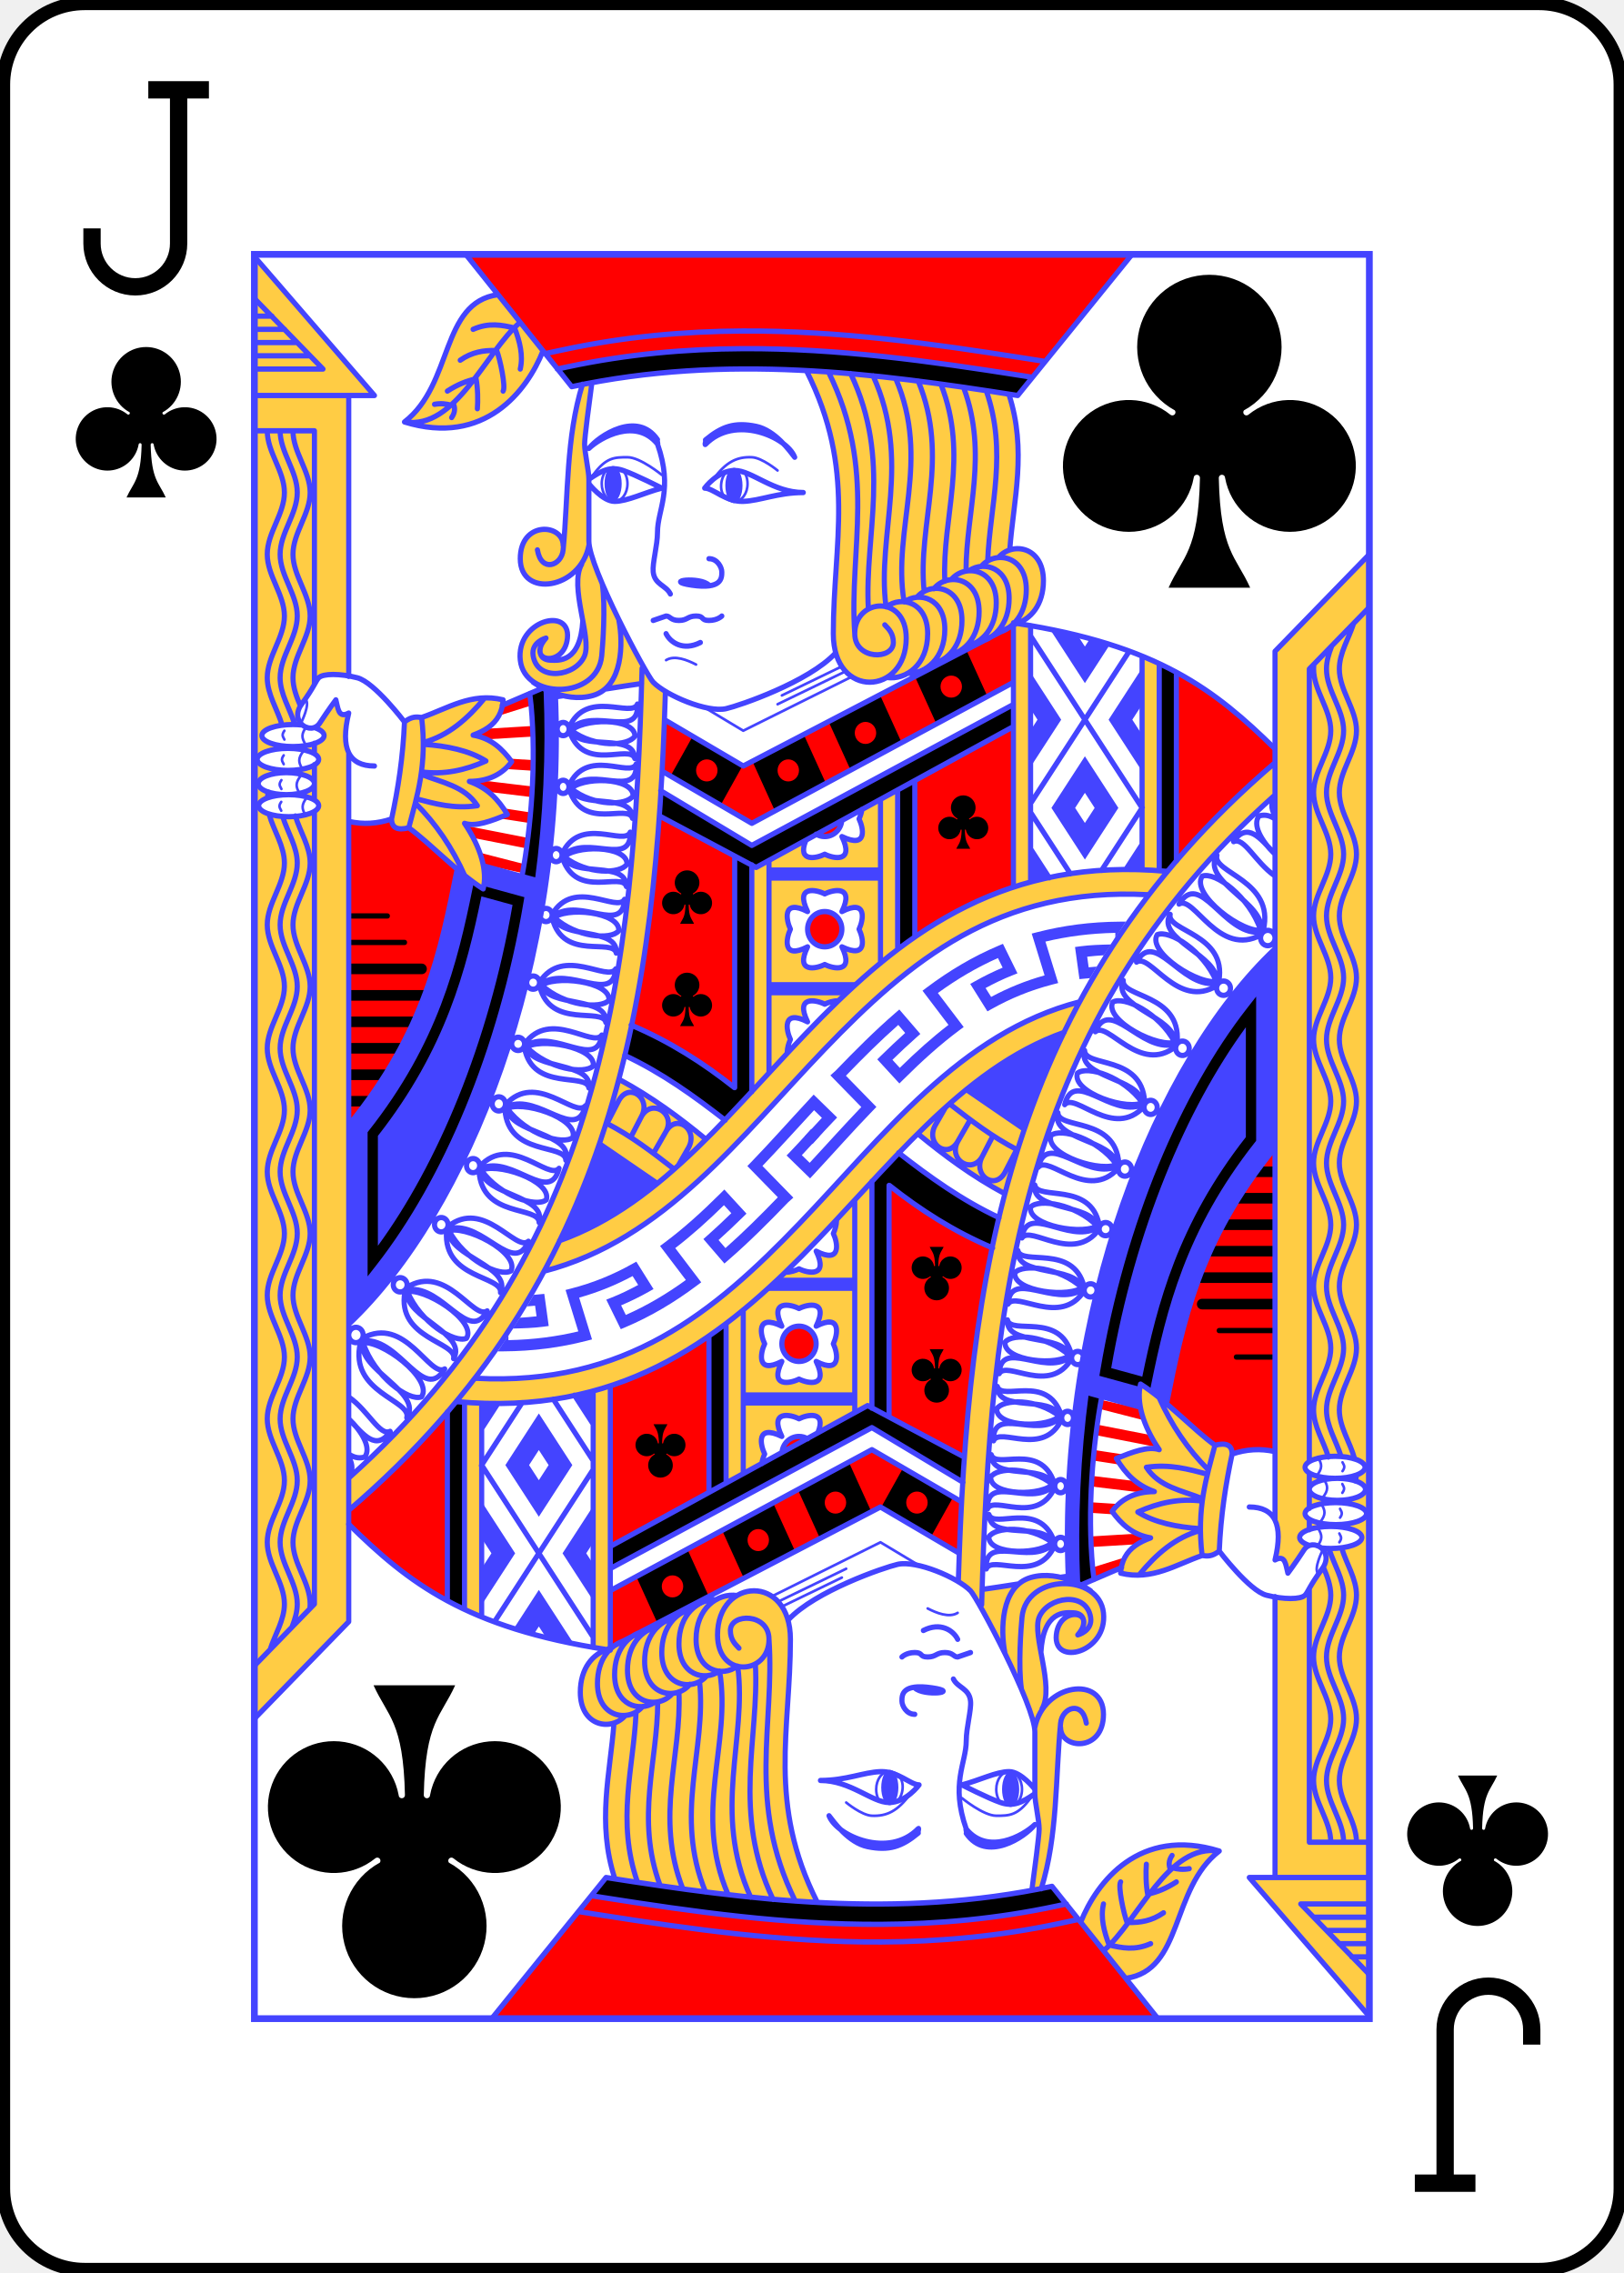
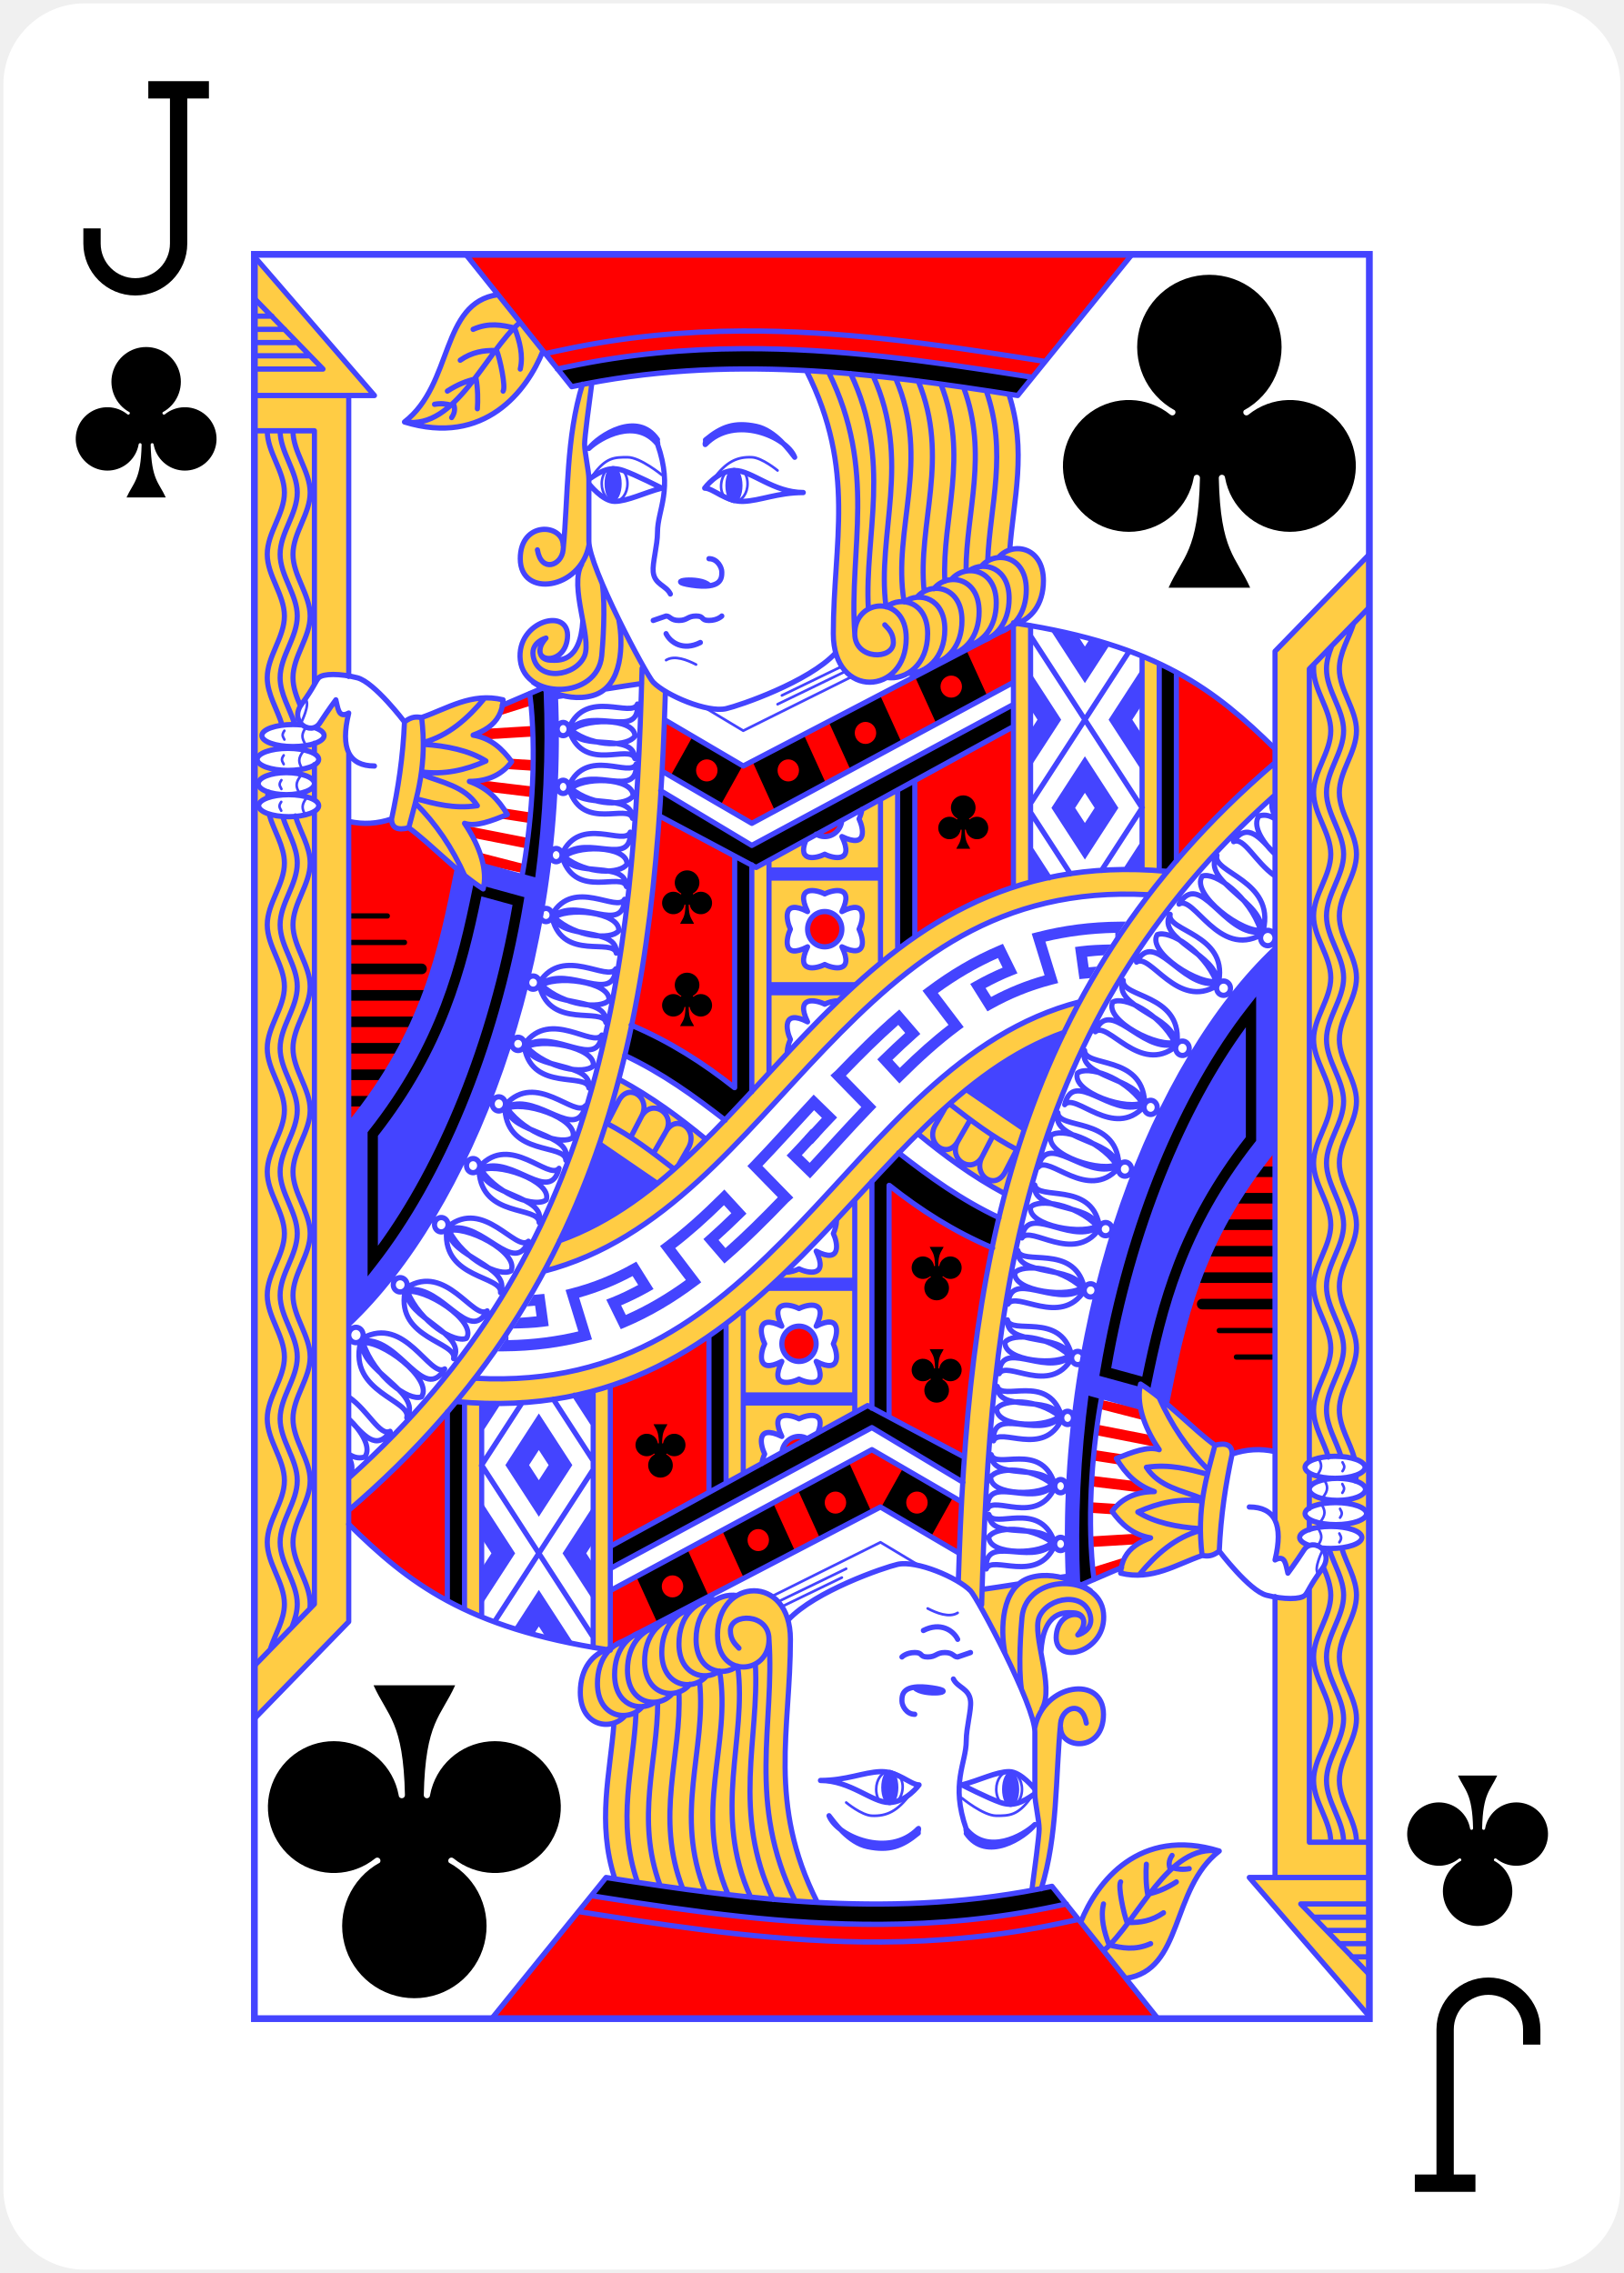
<svg xmlns="http://www.w3.org/2000/svg" xmlns:xlink="http://www.w3.org/1999/xlink" width="2.5in" height="3.5in" viewBox="-120 -168 240 336" preserveAspectRatio="none" class="card">
  <defs>
    <rect id="CJX" width="164.8" height="260.8" x="-82.4" y="-130.4" />
  </defs>
  <symbol id="CJ" viewBox="-500 -500 1000 1000" preserveAspectRatio="xMinYMid">
    <path d="M50 -460L250 -460M150 -460L150 250A100 100 0 0 1 -250 250L-250 220" stroke="black" stroke-width="80" stroke-linecap="square" stroke-miterlimit="1.5" fill="none" />
  </symbol>
  <symbol id="C" viewBox="-600 -600 1200 1200" preserveAspectRatio="xMinYMid">
    <path d="M30 150C35 385 85 400 130 500L-130 500C-85 400 -35 385 -30 150A10 10 0 0 0 -50 150A210 210 0 1 1 -124 -51A10 10 0 0 0 -110 -65A230 230 0 1 1 110 -65A10 10 0 0 0 124 -51A210 210 0 1 1 50 150A10 10 0 0 0 30 150Z" fill="black" />
  </symbol>
  <symbol id="CJ1" preserveAspectRatio="none" viewBox="0 0 1300 2000">
    <path fill="#FC4" d="M0,2.5V1660l110,-110 -0.018,-126.234c105.296,-87.528 180.255,-182.163 233.801,-282.25 -1.872,3.513 -3.775,7.049 -5.742,10.635 139.339,-34.523 228.763,-151.939 326.875,-251.219 98.724,-99.899 202.374,-184.191 377.621,-174.982 7.526,-8.934 14.813,-17.827 21.885,-26.592 -4.277,-0.38 -8.507,-0.689 -12.711,-0.965 1.155,0.06 2.313,0.123 3.467,0.182l-0.381,-234.674c-6.481,-3.039 -12.977,-5.812 -19.758,-8.469l0.096,242.092c0.691,0.036 1.383,0.073 2.074,0.109 -159.047,-6.045 -265.297,63.26 -356.08,148.363 22.003,-20.658 44.856,-40.363 69.137,-58.227l-0.137,-180.627c-13.882,7.38 -27.815,14.802 -41.711,22.193 -0.636,3.926 -2.025,7.877 -3.418,10.664 5,10 10.599,34.355 -20,20 15,30 -10,25 -20,20 -9.483,4.741 -32.455,9.483 -22.014,-15.623l29.811,-16.09C643.528,663.861 614.288,679.411 585,695l-5.035,-2.801 0.258,256.52c-29.078,30.451 -58.047,60.053 -88.42,86.33 11.695,-10.162 23.153,-20.849 34.416,-31.988 -30.273,-24.218 -62.124,-47.482 -101.275,-67.924 -6.813,24.55 -14.315,48.867 -22.598,73.062l67.293,44.893 0.184,0.16c-34.985,27.602 -72.212,50.297 -113.846,64.631 95.578,-192 116.201,-403.263 123.262,-622.42 -17.428,-7.747 -13.268,-13.828 -27.006,-26.035 0.041,-0.67 0.071,-1.285 0.117,-1.984C431.014,428.206 390,348.455 390,325v-70c0,-10 -5,-30 -5,-40 0,-10 10,-80 10,-80l-10,5C363.674,200.667 366.173,265.689 360.268,329.611 360,304.999 310,301.729 310,345c0,37.916 49.696,36.786 71.482,5.906 -8.809,15.273 -2.759,42.101 1.586,64.871C380.073,463.281 354.797,460.347 345,460 338.205,459.759 334.498,456.651 333.396,452.396 337.372,463.072 362.419,459.759 365,435c3.774,-36.204 -60,-20 -55,25 1.226,11.03 7.257,19.357 15.369,24.953 0,0 34.631,25.047 69.631,15.047 5.769,-1.648 10.586,-4.383 14.627,-7.611 15.899,-2.121 31.18,-4.404 41.859,-5.875C441.169,824.334 402.388,1133.537 110,1387.199l-0.021,15.73 -0.119,-838.238c-4.802,-9.885 -4.813,-24.568 -0.006,-44.078v-0.541C97.595,526.439 97.524,513.807 95,505c0,0 -8.695,11.232 -18.695,26.232 -1.838,2.756 -4.227,4.45 -6.809,5.268l1.877,0.395c6.157,2.24 9.932,5.263 9.932,8.59 0,6.904 -16.254,12.5 -36.305,12.5 -20.051,0 -36.305,-5.596 -36.305,-12.5 0,-6.904 16.254,-12.5 36.305,-12.5 3.53,0 6.943,0.173 10.17,0.496l1.066,0.225C50.314,529.013 47.518,519.976 55,510c15,-20 16.464,-26.464 20,-30 4.147,-4.147 18.62,-4.842 34.848,-2.109L109.803,160H140ZM284.047,45.688C216.752,54.569 232.09,147.182 175,190 268.311,217.993 318.087,154.564 336.516,109.393ZM640,125c63.111,116.225 35,199.881 35,305 0,39.694 23.81,56.979 46.227,54.82 43.937,-3.506 110.424,-43.307 166.375,-66.15C905,414.024 920,397.306 920,370 920,360 915,329.999 880.729,334.992 885.775,268.892 906.967,202.614 865,125Zm249.127,293.311 -4.094,2.037 0.08,296.918c6.692,-2.108 13.377,-4.054 20.031,-5.891l-0.412,-290.592c-5.307,-0.83 -10.441,-1.647 -15.605,-2.473zM340,435c-2.607,2.939 -4.409,5.635 -5.553,8.07C335.618,440.293 337.494,437.506 340,435Zm-69.898,67.754C242.496,502.999 219.375,516.875 195,525c-5.603,-0.617 -10.988,-1.7 -20,5 -1.704,40.187 -7.501,76.003 -15,110 0.007,9.98 6.643,13.344 20,10 25.063,17.576 57.075,51.196 86.773,69.311C271.761,699.112 264.289,672.697 245,645c12.993,4.354 31.508,-2.847 50,-10C284.062,617.311 271.314,604.685 250.615,597.463 273.77,597.431 289.967,588.449 300,575c-10.786,-14.059 -23.418,-26.339 -45,-30 18.668,-6.676 33.492,-17.007 35,-40 -6.919,-1.633 -13.528,-2.303 -19.898,-2.246zM39.143,560A35.858,12.5 0 0 1 75,572.5 35.858,12.5 0 0 1 39.143,585 35.858,12.5 0 0 1 3.283,572.5 35.858,12.5 0 0 1 39.143,560Zm-1.885,27.5A32.742,12.5 0 0 1 70,600 32.742,12.5 0 0 1 37.258,612.5 32.742,12.5 0 0 1 4.516,600 32.742,12.5 0 0 1 37.258,587.5ZM40,612.5A35,12.5 0 0 1 75,625 35,12.5 0 0 1 40,637.5 35,12.5 0 0 1 5,625 35,12.5 0 0 1 40,612.5ZM650.322,721.221C655.391,721.25 661.25,723.125 665,725c10,-5 35,-10 20,20 30,-15 25,10 20,20 5,10 10.599,34.355 -20,20 15,30 -10,25 -20,20 -10,5 -35,10 -20,-20 -30,15 -25,-10 -20,-20 -5,-10 -10,-35 20,-20 -9.375,-18.75 -3.125,-23.828 5.322,-23.779zm0,125C655.391,846.25 661.25,848.125 665,850c3.933,-1.966 10.187,-3.932 15.414,-3.77l-14.746,14.529c0.951,-0.927 1.915,-1.84 2.869,-2.764 -4.868,4.706 -9.696,9.448 -14.488,14.221 0.146,-0.145 0.29,-0.292 0.436,-0.438l-33.262,32.771C621.282,899.512 623.141,893.719 625,890c-5,-10 -10,-35 20,-20 -9.375,-18.75 -3.125,-23.828 5.322,-23.779z" />
  </symbol>
  <symbol id="CJ2" preserveAspectRatio="none" viewBox="0 0 1300 2000">
    <path fill="red" d="M246.471 0L370 150C550.66 112.534 721.908 134.3 890 160L1023.334 0L246.471 0zM884.787 420.898L570 580L478.186 527.742C477.311 547.675 476.399 567.389 475.531 586.553L580 645L885.053 485.211L885 484.4L884.787 420.898zM1075.055 473.844L1075.32 687.189C1109.08 648.912 1146.956 612.04 1189.938 576.455L1190.027 559.941C1155.227 527.288 1121.143 497.912 1075.055 473.844zM320.646 499.514L289.023 509.168L284.645 523.051L322.646 511.449L320.646 499.514zM324.117 534.629L270.094 537.807L259.85 544.922L270.727 549.791L325.303 546.582L324.117 534.629zM884.986 535.115L770.229 596.584L769.914 773.785C804.764 750.445 842.746 730.781 885.102 717.271L884.986 535.115zM297.209 571.627C296.62 574.304 294.729 582.004 293.547 583.42L325.326 585.406L325.334 573.385L297.209 571.627zM293.547 583.42L292.908 583.381C293.076 583.756 293.296 583.72 293.547 583.42zM257.619 594.891C251.588 594.981 268.515 606.482 272.211 609.242L324.252 615.365L324.727 603.338L263.561 596.143C260.639 595.249 258.736 594.874 257.619 594.891zM290.627 627.969C303.058 631.627 278.648 639.283 284.449 639.176L321.365 644.721L322.834 632.807L290.627 627.969zM472.061 636.488C466.166 717.611 456.427 797.028 439.416 874.025C484.625 892.37 523.754 916.873 559.771 944.51L559.783 681.676L472.061 636.488zM160 640C143.42 645.561 126.963 646.415 110.311 642.5L110.156 986.6C198.984 880.847 217.435 789.003 236.426 697.018C216.343 680.41 196.64 661.669 180 650C166.643 653.344 160.007 649.98 160 640zM684.895 642.074L654.932 657.285C657.889 659.011 661.329 660 665 660C675.345 660 683.857 652.145 684.895 642.074zM247.631 647.906L254.496 661.428L318.041 673.523L318.938 661.48L247.631 647.906zM262.609 678.219L266.17 691.477L313.281 701.51L315.637 691.475L262.609 678.219zM665 745A20 20 0 0 0 645 765A20 20 0 0 0 665 785A20 20 0 0 0 685 765A20 20 0 0 0 665 745z" />
  </symbol>
  <symbol id="CJ3" preserveAspectRatio="none" viewBox="0 0 1300 2000">
    <path fill="#44F" d="M599.754,695h130.337l-0.205,15H600.164ZM599.754,825h103.859l-15.189,15h-87.849zM905.094,474.104l-0.1,41.316 8.055,12.08 -8.111,12.168 -0.1,41.611 35.854,-53.779zM1034.615,469.539 995.975,527.5 1035,586.037 1034.863,544.369 1023.617,527.5 1034.752,510.799ZM927.453,424.717l40.881,61.32 29.141,-43.711 -23.674,-5.953 -5.467,8.201 -7.668,-11.506zM968.334,568.963 929.309,627.5 968.334,686.037 987.846,656.77 1007.357,627.5 987.846,598.23Zm0,41.463 0.375,0.562 11.006,16.512 -11.006,16.512 -0.375,0.562L956.951,627.5ZM904.986,711.417c6.917,-1.744 13.964,-3.413 21.508,-4.781l-21.22,-31.594zM1016.282,697.266 1035,668.943l0.136,28.572c-6.24,-0.106 -12.531,-0.21 -18.854,-0.249zM355.942,1117.82c17.996,-36.037 33.178,-72.46 46.355,-109.484l67.413,44.868c-34.97,27.774 -72.264,50.526 -113.768,64.617zM998.835,782.289c-12.064,0.257 -24.521,0.617 -35.749,2.09l-6.264,0.822 5.176,36.404 5.926,-0.549c2.12,-0.196 4.247,-0.385 6.382,-0.564l7.837,-13.064c-3.163,0.24 -6.295,0.505 -9.424,0.771l-1.711,-12.023c6.353,-0.703 12.818,-1.261 19.418,-1.62l25.792,-38.153 -6.244,0.031c-35.369,0.173 -67.446,4.464 -97.201,11.936l-6.443,1.617 15.004,47.361c-22.248,6.063 -42.873,14.283 -62.326,24.422l-6.484,-10.062c10.007,-5.255 20.196,-10.129 30.734,-14.184l6.453,-2.482 -16.92,-33.457 -5.346,2.197c-29.992,12.327 -57.417,28.353 -83.215,47.127L779,834.713l30.283,38.77c-19.261,14.385 -37.967,30.71 -56.785,48.676l-8.586,-9.092c9.248,-8.733 18.515,-17.2 27.775,-25.191l4.789,-4.133 -24.512,-27.721 -4.666,3.934c-23.766,20.027 -46.627,42.187 -69.652,65.48l-6.053,5.275 36.041,35.895c-19.627,19.928 -39.408,41.356 -60.193,63.215l-9.139,-8.662c5.407,-5.58 10.742,-11.155 15.857,-16.631l4.268,-4.566 -9.135,-8.533 -4.266,4.566c-6.536,6.996 -13.086,13.999 -20.012,20.99l-4.496,4.539 27.387,25.959 4.301,-4.496c24.08,-25.18 46.478,-49.853 68.615,-72.064l4.412,-4.428 -35.529,-35.387c20.304,-20.457 40.44,-39.891 61.051,-57.586l8.035,9.088c-9.373,8.221 -18.736,16.745 -28.057,25.664l-4.486,4.293 25.793,27.316 4.547,-4.398c21.802,-21.086 43.159,-39.847 65.184,-55.799l5.25,-3.803 -30.105,-38.541c21.998,-15.54 45.136,-28.915 70.021,-39.631l5.494,10.865c-10.953,4.536 -21.63,9.585 -31.916,15.238l-5.875,3.229 20.051,31.104 5.096,-2.771c21.955,-11.94 45.269,-21.298 70.961,-27.719l6.451,-1.611 -14.881,-46.979c25.176,-5.853 52.104,-9.35 81.473,-9.92l0.029,5.027M-10,1670 110,1550M340,490c3.259,72.689 0.133,146.002 -10,220l-63.003,-16.796c1.771,9.448 1.717,18.248 -0.224,26.106 -10.168,-6.202 -20.607,-14.221 -30.633,-22.529 -18.706,92.222 -37.156,184.066 -125.984,289.528l0.005,225.474C248.841,1085.098 364.64,805.808 350.936,497.821M428.258,260a10,20 0 0 1 -10,20 10,20 0 0 1 -10,-20 10,20 0 0 1 10,-20 10,20 0 0 1 10,20zM569.129,262.032a10,20 0 0 1 -10,20 10,20 0 0 1 -10,-20 10,20 0 0 1 10,-20 10,20 0 0 1 10,20z" />
  </symbol>
  <symbol id="CJ4" preserveAspectRatio="none" viewBox="0 0 1300 2000">
    <path fill="black" d="M585,695 472.144,635.82c0.731,-9.553 1.333,-18.454 1.721,-27.602L580,670 885.039,509.676l-0.052,25.052zM439.549,873.41c-2.199,11.53 -4.911,23.275 -7.841,34.769 43.85,19.867 81.12,46.098 116.906,73.455 10.373,-10.761 21.013,-21.807 31.527,-32.624l-0.117,-256.779 -20.258,-10.249 0.006,262.529C523.754,916.873 484.625,892.371 439.549,873.41ZM750.265,787.769l-0.604,-180.377 20.091,-10.554 0.412,176.779c-6.544,4.531 -13.14,9.182 -19.899,14.152zM1075.185,473.913c-6.31,-3.433 -13.043,-6.744 -20.117,-9.89l-0.189,234.525c2.932,0.357 6.003,0.605 9.371,1.009 3.682,-3.877 7.134,-7.871 10.693,-11.942zM330,710c10.133,-73.998 13.259,-147.311 10,-220l-18.949,7.817c0.592,4.488 1.123,9.058 1.597,13.631 6.125,64.647 0.077,137.84 -10.633,193.869zM110.427,966h16.215l9.031,-12h-25.041zM110.222,936h38.588L155,924h-45.599zM110.304,876h72.578l4.926,-12h-78.084zM110.427,906h56.65l6.158,-12h-63.013zM110.304,846h85.714l4.516,-12h-90.23zM110.885,816H195c3.347,0.047 6.085,-2.653 6.085,-6 0,-3.347 -2.739,-6.047 -6.085,-6h-84.696zM110.014,783H175c4.057,0.057 4.057,-6.057 0,-6h-64.986zM110.014,753H155c4.057,0.057 4.057,-6.057 0,-6h-45.567zM255.631,712.936l-1.301,6.197C236.571,803.793 214.141,893.827 133.34,993.469L132,995.121v163.473l10.682,-13.32c76.408,-95.292 141.945,-241.845 171.152,-411.162l0.934,-5.404zm9.094,14.846L301,737.455C273.075,894.628 213.409,1031.523 144,1123.869V999.309c79.262,-98.449 103.144,-188.695 120.725,-271.527zM754.336,552.862l-25.055,-53.688 -59.849,30.324 25.747,55.172M712.5,530c6.904,0 12.5,5.596 12.5,12.5 0,6.904 -5.596,12.5 -12.5,12.5 -6.904,0 -12.5,-5.596 -12.5,-12.5 0,-6.904 5.596,-12.5 12.5,-12.5zM770.068,478.361l25.159,53.913 59.387,-31.313 -24.425,-52.34zM812.5,477.5c6.904,0 12.5,5.596 12.5,12.5 0,6.904 -5.596,12.5 -12.5,12.5 -6.904,0 -12.5,-5.596 -12.5,-12.5 0,-6.904 5.596,-12.5 12.5,-12.5zM580.725,574.767l26.03,55.778 59.723,-30.594 -26.014,-55.745zM622.5,572.5c6.904,0 12.5,5.596 12.5,12.5 0,6.904 -5.596,12.5 -12.5,12.5 -6.904,0 -12.5,-5.596 -12.5,-12.5 0,-6.904 5.596,-12.5 12.5,-12.5zM510.928,546.504l-25.942,45.228 58.425,32.917 25.905,-45.162zm26.793,31.301c3.974,5.645 2.619,13.443 -3.026,17.417 -5.645,3.974 -13.443,2.619 -17.417,-3.026 -3.974,-5.645 -2.619,-13.443 3.026,-17.417 5.645,-3.974 13.443,-2.619 17.417,3.026zM906.793,139.3l-13.317,-2.036C788.176,121.164 680.547,106.362 569.412,106.902c-66.681,0.324 -134.623,6.172 -204.082,20.576l-12.119,2.405L370,150c180.66,-37.466 351.908,-15.7 520,10L906.937,139.675 1040,-20" />
  </symbol>
  <symbol id="CJ5" preserveAspectRatio="none" viewBox="0 0 1300 2000">
    <path stroke="#44F" stroke-linecap="round" stroke-linejoin="round" stroke-width="6" fill="none" d="M921.558,121.325l-25.06,-3.831C790.986,101.362 682.195,86.319 569.248,86.885 501.48,87.224 432.215,93.183 361.268,107.896l-22.184,4.6M425,415c5,25 5,75 -30,85 -35,10 -70,-15 -70,-15M110,478.448V160M7.4505806e-8,1660 110,1550V565.476M109.952,1423.791C424.079,1162.69 468.218,839.167 479.238,495.464M355.727,1118.101C598.778,1034.369 691.652,666.23 1063.973,699.43M337.798,1152.659C477.381,1117.627 566.804,1000.211 664.916,900.932 763.64,801.032 867.291,716.741 1042.07,725.935M452.012,469.223C442.44,813.792 407.376,1129.21 110,1387.2M1075,473.933v213.595M1055,464.08V698.413M1035,455.46V697.397M905,420.772V711.33M885,417.693V717.28M888.351,418.243C1053.687,443.043 1120.384,493.996 1190.053,560.563M411.109,985.253c28.188,14.13 52.952,32.587 77.586,51.208M425.075,935.134c39.019,20.444 70.871,43.709 100.957,67.668M431.664,907.977c43.893,20.069 81.163,46.299 117.275,73.608M439.2,873.673c45.425,18.698 84.554,43.2 120.342,70.782M475.757,586.08 580,645 885.052,485.211M473.693,607.988 580,670 885.077,510.198M472.061,636.489 585,695 884.973,535.337M560,682.157V944.565M580,692.027V949.354M600,686.947V927.439M730,617.816V803.492M750,607.245v180.717M770,596.88v176.713M478.285,527.592 570,580 889.196,418.274M685,765a20,20 0 0 0 -20,-20 20,20 0 0 0 -20,20 20,20 0 0 0 20,20 20,20 0 0 0 20,-20v0M645,745c-15,-30 10,-25 20,-20 10,-5 35,-10 20,20 30,-15 25,10 20,20 5,10 10.599,34.355 -20,20 15,30 -10,25 -20,20 -10,5 -35,10 -20,-20 -30,15 -25,-10 -20,-20 -5,-10 -10,-35 20,-20v0M621.222,904.551C621.281,899.512 623.141,893.719 625,890c-5,-10 -10,-35 20,-20 -15,-30 10,-25 20,-20 3.933,-1.966 10.186,-3.933 15.413,-3.77M654.932,657.285C657.889,659.011 661.329,660 665,660c10.345,0 18.856,-7.855 19.894,-17.926M708.47,629.032C707.858,633.057 706.429,637.142 705,640c5,10 10.599,34.355 -20,20 15,30 -10,25 -20,20 -9.483,4.741 -32.455,9.483 -22.013,-15.623M402.493,1008.329l67.145,44.763M905.363,433.044l129.765,194.647M1035.361,626.959l-47.642,71.463M905.819,633.729l45.682,68.523M1019.995,450.008C981.781,507.328 942.838,565.743 905.982,621.026M905.55,674.789l21.318,31.977M1016.166,697.213 1035,668.963M438.925,1000.675l12.606,-23.725c12.105,-20.216 39.571,-3.424 28.547,17.131l-14.461,24.478M480.078,994.081c12.105,-20.216 37.365,-2.357 26.341,18.198l-12.107,20.494M411.109,985.253l14.081,-26.502c12.105,-20.216 37.365,-2.356 26.341,18.198M70,487.069V200H1.1920929e-6M70,566.092V554.187M70,618.432V578.407M-1.4901161e-7,1600 70,1530V631.363M2.9802322e-7,160H140L0,2.5M0,130H80L-1.1920929e-6,50M315,895a7.5,7.5 0 0 1 -7.5,7.5 7.5,7.5 0 0 1 -7.5,-7.5 7.5,7.5 0 0 1 7.5,-7.5 7.5,7.5 0 0 1 7.5,7.5v0M315,895c30,-40 80,5 90,-10M315,900c9.92,49.006 72.409,27.159 75,45M317.967,896.204C350.854,878.304 400,925 405,885M390,945C395,915 323.67,924.636 317.582,898.758 342.271,923.29 385,930 395,920M395,920c4.031,-20.98 -63.401,-33.217 -80,-20M332.448,825.126a7.46,7.5 0 0 1 -7.022,7.916 7.46,7.5 0 0 1 -7.874,-7.059 7.46,7.5 0 0 1 7.022,-7.916 7.46,7.5 0 0 1 7.874,7.059v0M332.448,825.126C359.967,783.477 412.179,825.547 421.257,810M332.732,830.118c12.637,48.359 73.452,22.978 77.039,40.641M335.463,826.158C367.105,806.409 418.565,850.22 421.257,810M409.771,870.759c3.26,-30.237 -67.029,-16.541 -74.545,-42.029 25.912,23.081 68.727,27.339 78.089,16.784M413.316,845.514c2.811,-21.176 -64.85,-29.54 -80.583,-15.396M347.101,748.305a7.124,7.5 0 0 1 -6.53,8.077 7.124,7.5 0 0 1 -7.673,-6.874 7.124,7.5 0 0 1 6.53,-8.077 7.124,7.5 0 0 1 7.673,6.874v0M347.101,748.305c25.358,-42.277 76.13,-1.433 84.456,-17.186M347.482,753.289c13.127,48.052 70.631,21.264 74.443,38.839M350.003,749.266c29.776,-20.479 79.868,22.124 81.555,-18.148M421.926,792.128c2.449,-30.304 -64.357,-14.978 -72.093,-40.284 25.246,22.473 66.216,25.734 74.922,14.964M424.755,766.808c2.218,-21.236 -62.563,-28.025 -77.273,-13.519M358.61,679.76a6.852,7.5 0 0 1 -5.624,8.638 6.852,7.5 0 0 1 -7.892,-6.155 6.852,7.5 0 0 1 5.624,-8.638 6.852,7.5 0 0 1 7.892,6.155v0M358.61,679.76C379.592,635.345 431.45,671.448 438.192,655M359.366,684.691c16.35,46.688 69.351,14.799 74.384,31.965M361.466,680.455C388.391,657.359 439.736,695.276 438.192,655M433.751,716.655c-0.032,-30.414 -62.847,-9.104 -72.245,-33.617 25.956,20.107 65.471,19.651 72.969,8.134M434.475,691.172c0.459,-21.358 -62.151,-22.264 -75.108,-6.482M366.668,602.411a6.762,7.5 0 0 1 -5.549,8.638 6.762,7.5 0 0 1 -7.788,-6.155 6.762,7.5 0 0 1 5.549,-8.638 6.762,7.5 0 0 1 7.788,6.155v0M366.668,602.411c20.705,-44.414 71.877,-8.311 78.53,-24.76M367.415,607.342c16.134,46.688 68.434,14.799 73.4,31.965M369.486,603.107c26.57,-23.096 77.235,14.821 75.712,-25.455M440.815,639.307c-0.031,-30.414 -62.016,-9.104 -71.29,-33.617 25.613,20.107 64.605,19.651 72.004,8.134M441.53,613.824c0.453,-21.358 -61.329,-22.264 -74.115,-6.482M366.798,536.693a6.924,7.5 0 0 1 -5.482,8.789 6.924,7.5 0 0 1 -8.114,-5.938 6.924,7.5 0 0 1 5.482,-8.789 6.924,7.5 0 0 1 8.114,5.938v0M366.798,536.693c20.172,-44.973 73.387,-10.296 79.819,-26.923M367.675,541.602c17.59,46.227 70.395,12.902 75.874,29.925M369.698,537.311c26.667,-23.823 79.405,12.68 76.918,-27.541M443.549,571.527c-0.732,-30.403 -63.693,-7.386 -73.751,-31.635 26.682,19.392 66.587,17.859 73.896,6.14M443.694,546.033c-0.028,-21.364 -63.293,-20.561 -76.019,-4.43M292.672,964.013a7.73,8.033 0 0 1 -8.614,6.994 7.73,8.033 0 0 1 -6.73,-8.952 7.73,8.033 0 0 1 8.614,-6.994 7.73,8.033 0 0 1 6.73,8.952v0M292.672,964.013c35.714,-38.606 81.208,15.762 93.322,1.121M292.044,969.328c3.99,53.393 70.658,38.328 71.067,57.632M295.556,965.68c35.891,-14.734 80.297,41.325 90.438,-0.546M363.111,1026.96c8.884,-31.239 -65.294,-30.31 -68.269,-58.615 22.173,29.303 65.039,42.016 76.525,32.691M371.367,1001.036c6.76,-21.777 -60.682,-43.591 -79.323,-31.708M262.606,1034.063a7.673,8.013 0 0 1 -8.611,6.894 7.673,8.013 0 0 1 -6.601,-8.994 7.673,8.013 0 0 1 8.611,-6.894 7.673,8.013 0 0 1 6.601,8.994v0M262.606,1034.063c35.786,-38.169 80.465,16.492 92.617,2.003M261.936,1039.359c3.494,53.295 69.797,38.901 70.034,58.16M265.454,1035.753c35.752,-14.356 79.338,41.981 89.769,0.313M331.971,1097.518c9.091,-31.076 -64.543,-30.852 -67.249,-59.113 21.752,29.439 64.188,42.526 75.67,33.333M340.392,1071.738c6.9,-21.658 -59.849,-44.056 -78.455,-32.38M225.491,1102.246a7.898,8.152 0 0 1 -9.769,5.591 7.898,8.152 0 0 1 -5.417,-10.083 7.898,8.152 0 0 1 9.769,-5.591 7.898,8.152 0 0 1 5.417,10.082v0M225.491,1102.246c41.975,-32.813 79.539,29.179 94.014,16.5M224.041,1107.47c-4.174,54.177 65.425,50.06 62.873,69.478M228.146,1104.392c38.486,-8.856 74.694,54.653 91.36,14.353M286.914,1176.948c13.765,-29.85 -61.243,-41.14 -59.898,-70.002 17.877,33.026 59.188,52.832 72.213,45.377M299.228,1152.323c10.167,-20.715 -54.549,-53.693 -75.187,-44.852M177.494,1171.167a8.084,8.122 0 0 1 -10.525,4.484 8.084,8.122 0 0 1 -4.463,-10.574 8.084,8.122 0 0 1 10.525,-4.484 8.084,8.122 0 0 1 4.463,10.574v0M177.494,1171.167c46.141,-27.976 77.917,37.499 93.971,26.5M175.474,1176.186c-9.891,53.225 61.377,56.663 56.757,75.625M179.973,1173.58c40.094,-4.617 70.332,62.213 91.492,24.087M232.231,1251.811c17.119,-28.087 -58.05,-47.373 -53.675,-75.823 14.756,34.651 54.74,58.735 68.774,52.755M247.329,1228.744c12.506,-19.426 -49.929,-59.087 -71.856,-52.557M126.003,1228.766a8.414,8.715 0 0 1 -11.224,4.094 8.414,8.715 0 0 1 -3.952,-11.625 8.414,8.715 0 0 1 11.224,-4.093 8.414,8.715 0 0 1 3.952,11.625v0M126.003,1228.766c49.745,-26.853 78.519,45.407 95.909,34.709M123.579,1234.005c-13.721,56.334 60.095,64.816 54.068,84.812M128.422,1231.516c41.952,-2.244 69.039,71.364 93.49,31.959M177.647,1318.817c19.603,-28.926 -57.24,-54.644 -50.853,-84.816 13.087,38.103 53.066,66.588 68.032,61.13M194.826,1295.13c14.25,-19.961 -48.045,-66.641 -71.247,-61.125M110.323,1212.531C248.864,1085.094 364.673,805.728 350.93,497.689M128.501,1363.393C136.699,1353.801 126.187,1335.136 110,1320M110,1360c7.738,5.039 13.609,4.707 18.501,3.393M110,1385c5.306,-6.524 4.355,-12.857 1.003,-19.872M110,1320c17.689,18.562 31.778,36.964 48.471,14.665M110.704,1295.793c22.171,15.196 35.716,44.344 47.538,38.425M110.313,986.836C198.985,880.847 217.434,789.003 236.453,697.044M15,200c0,24.267 20,45.733 20,70 0,24.267 -20,45.733 -20,70M17.257,634.906C22.489,653.366 35,670.807 35,690c0,24.267 -20,45.733 -20,70M16.199,609.324c-0.448,2.082 -0.786,4.178 -0.988,6.295M15,340c0,24.267 20,45.733 20,70 0,24.267 -20,45.733 -20,70 0,18.667 11.834,35.676 17.296,53.577M15,760c0,24.267 20,45.733 20,70 0,24.267 -20,45.733 -20,70 0,24.267 20,45.733 20,70 0,24.267 -20,45.733 -20,70 0,24.267 20,45.733 20,70 0,24.267 -20,45.733 -20,70 0,24.267 20,45.733 20,70 0,24.267 -20,45.733 -20,70 0,24.267 20,45.733 20,70 0,24.267 -20,45.733 -20,70 0,24.267 20,45.733 20,70 0,17.992 -10.994,34.445 -16.68,51.641M30,200c0,24.267 20,45.733 20,70 0,24.267 -20,45.733 -20,70M33.147,637.832C38.78,655.219 50,671.824 50,690c0,24.267 -20,45.733 -20,70M30,340c0,24.267 20,45.733 20,70 0,24.267 -20,45.733 -20,70 0,18.209 11.261,34.842 16.883,52.264M30,760c0,24.267 20,45.733 20,70 0,24.267 -20,45.733 -20,70 0,24.267 20,45.733 20,70 0,24.267 -20,45.733 -20,70 0,24.267 20,45.733 20,70 0,24.267 -20,45.733 -20,70 0,24.267 20,45.733 20,70 0,24.267 -20,45.733 -20,70 0,24.267 20,45.733 20,70 0,24.267 -20,45.733 -20,70 0,24.267 20,45.733 20,70 0,8.743 -2.596,17.123 -5.918,25.401M45,200c0,24.267 20,45.733 20,70 0,24.267 -20,45.733 -20,70M47.774,636.652C53.267,654.469 65,671.413 65,690c0,24.267 -20,45.733 -20,70M45,340c0,24.267 20,45.733 20,70 0,24.267 -20,45.733 -20,70 0,11.029 4.131,21.479 8.638,31.876M45,760c0,24.267 20,45.733 20,70 0,24.267 -20,45.733 -20,70 0,24.267 20,45.733 20,70 0,24.267 -20,45.733 -20,70 0,24.267 20,45.733 20,70 0,24.267 -20,45.733 -20,70 0,24.267 20,45.733 20,70 0,24.267 -20,45.733 -20,70 0,24.267 20,45.733 20,70 0,24.267 -20,45.733 -20,70 0,24.267 20,45.733 20,70 0,1.502 -0.077,2.993 -0.22,4.475M9.747479e-5,115H64.039M3.2732335e-4,100H48.851M-3.7619512e-4,85 35.304,85M3.2874958e-5,70H20.525M140,580c-29.951,-0.016 -40.027,-19.94 -30,-60 -12.409,6.549 -12.465,-6.157 -15,-15 0,0 -8.695,11.232 -18.695,26.232C66.305,546.232 40,530 55,510c15,-20 16.464,-26.464 20,-30 5,-5 25,-5 45,0 20,5 55,50 55,50 -1.704,40.187 -7.501,76.003 -15,110 -16.58,5.561 -33.036,6.416 -49.377,2.902M71.373,536.894c6.157,2.24 9.933,5.263 9.933,8.591 0,6.904 -16.254,12.5 -36.305,12.5 -20.051,0 -36.305,-5.596 -36.305,-12.5 0,-6.904 16.254,-12.5 36.305,-12.5 3.53,0 6.943,0.173 10.17,0.497M75,572.5A35.858,12.5 0 0 1 39.142,585 35.858,12.5 0 0 1 3.284,572.5 35.858,12.5 0 0 1 39.142,560 35.858,12.5 0 0 1 75,572.5v0M70,600A32.742,12.5 0 0 1 37.258,612.5 32.742,12.5 0 0 1 4.516,600 32.742,12.5 0 0 1 37.258,587.5 32.742,12.5 0 0 1 70,600v0M75,625A35,12.5 0 0 1 40,637.5 35,12.5 0 0 1 5,625 35,12.5 0 0 1 40,612.5 35,12.5 0 0 1 75,625v0M175,530c9.012,-6.7 14.397,-5.617 20,-5 6.602,53.925 -5.186,88.42 -15,125 -13.357,3.344 -19.993,-0.02 -20,-10M195,525c30,-10 58.099,-28.711 95,-20 -0.465,7.087 -2.195,12.971 -4.912,17.916C278.989,534.014 267.914,540.382 255,545c21.582,3.661 34.214,15.941 45,30 -10.033,13.449 -26.229,22.431 -49.384,22.463C271.315,604.685 284.062,617.311 295,635c-18.492,7.153 -37.007,14.354 -50,10 19.289,27.697 26.761,54.112 21.773,74.31C237.075,701.195 205.063,667.576 180,650M268.591,502.865c-19.968,23.703 -42.549,42.82 -71.627,50.534l0.314,2.014c27.151,1.82 53.022,6.851 72.722,18.898 -24.548,10.717 -49.297,15.727 -74.99,12.402l-0.156,2.753C218.159,598.765 244.968,602.452 260,625c-27.967,3.853 -49.066,-2.197 -70.957,-7.729l-1.28,4.911c23.946,23.099 43.122,50.723 57.776,82.638M409.668,492.691c15.885,-2.427 31.2,-4.718 41.922,-6.162M340.523,503.13c2.789,-0.3 10.017,-1.362 19.685,-2.832M288.81,511.329l47.735,-19.89 3.637,2.778C343.136,565.525 339.937,637.433 330,710l-62.98,-16.795M321.054,497.738c0.589,4.567 1.12,9.137 1.594,13.711 6.125,64.647 0.077,137.84 -10.709,193.962M643.803,132.176C701.96,244.697 675,327.057 675,430c0,75 85,70 85,5 0,-50 -60,-45.311 -60,-5 0,30 45,30 45,10 0,-10 -5,-15 -10,-20M669.34,133.266C726.4,245.602 693.068,334.167 700,430M695.19,135.073c48.26,98.566 16.053,183.258 20.658,266.387M721.351,137.594c45.155,96.517 4.146,179.666 15.029,261.376M747.735,140.737c41.294,93.23 -4.038,170.597 9.712,252.602M773.953,143.54c37.352,87.708 -1.183,161.463 6.958,238.512M800.409,147.046c33.11,81.81 1.072,151.58 4.616,223.483M827.096,151.351c28.605,75.469 2.72,140.801 2.651,207.295M853.334,154.703c24.951,69.449 4.407,130.388 1.698,191.728M879.702,158.639c21.365,63.523 5.329,120.003 1.027,176.354M737.198,479.634C760.06,482.813 785,465.209 785,430c0,-35.779 -30.724,-43.554 -48.2,-30.312M761.394,474.984C783.006,475.603 805,458.064 805,425c0,-35.174 -29.693,-43.284 -47.303,-30.966M789.49,464.367C808.171,460.965 825,443.922 825,415c0,-38.859 -36.24,-44.685 -52.39,-26.43M809.418,454.38C828.128,451.009 845,433.959 845,405c0,-39.224 -36.924,-44.792 -52.84,-25.909M829.835,444.303C848.378,440.754 865,423.744 865,395c0,-39 -36.504,-44.727 -52.566,-26.23M846.344,438.983C864.27,434.82 880,417.962 880,390c0,-34.529 -28.614,-42.977 -46.321,-31.623M867.705,428.641C885.059,423.957 900,407.252 900,380c0,-39.087 -36.667,-44.753 -52.673,-26.106M887.601,418.669C904.999,414.024 920,397.306 920,370c0,-38.91 -36.337,-44.701 -52.455,-26.357M393.488,145.734C390.692,165.756 385,207.455 385,215c0,10 5,30 5,40v70c0,30 67.094,152.094 75,160 15,15 63.177,34.874 85,30 15.768,-3.522 96.225,-30.183 127.661,-63.115M382.576,147.228C363.268,207.665 366.103,272.149 360,335c-1.733,17.844 -25.582,26.283 -30,0M390,330c-10,50 -80,60 -80,15 0,-43.271 50,-40 50,-15M381.642,351.232c-15,25 12.013,83.236 3.358,103.768 -9.923,23.54 -55,30 -60,0 -2.599,-15.596 15,-20 15,-20M382.947,415C380.073,463.281 354.797,460.347 345,460 330.009,459.469 330,445 340,435M405.624,373.525c4.031,25.81 0.439,70.852 -0.624,81.475 -5,50 -90,50 -95,5 -5,-45 58.774,-61.204 55,-25 -3.544,33.995 -49.455,27.568 -25,0M480,430c5,10 20,20 40,10M465,415l15,-5c5,0 5,5 15,5 10,0 10,-5 20,-5 10,0 5,5 15,5 10,0 15,-5 15,-5M390,220c11.318,-14.134 56.376,-43.415 80,-10 -1.399,-1.496 1.277,6.539 0,5 -25.008,-30.136 -66.371,-7.783 -80,5v0M630,230c-5.438,-6.79 -22.697,-30.539 -45,-35 -25,-5 -40,0 -59.073,15.401 1.399,-1.496 -1.412,6.416 0,5C560.27,180.947 621.088,207.036 630,230v0M470,215c18.673,51.658 0,74.505 0,100 0,15 -6.095,35.06 -5,45 1.595,14.471 15,15 20,25M530,375c-10,-10 -55,-5 -20,0 35,5 35,-7.929 35,-15 0,-5 -5,-15 -15,-15M525,265c0,0 15,-20 35,-20 20,0 45,25 80,25 -30,0 -50.011,9.323 -70,10 -20.501,0.695 -35,-15 -45,-15M390,255c15,-10 25,-15 40,-10 15,5 45,20 45,20M475,265c-20,5 -40,15 -55,15 -14.142,0 -30,-20 -30,-20M246.471,5.6251884e-5 370,150c180.66,-37.466 351.908,-15.7 520,10L1023.334,-3.2305717e-4M906.793,139.3l-13.317,-2.036C788.176,121.164 680.547,106.362 569.412,106.902c-66.681,0.324 -134.623,6.172 -204.082,20.576l-12.231,2.537M284.046,45.688C216.752,54.57 232.09,147.182 175,190c93.311,27.993 143.088,-35.437 161.516,-80.608M175,190c59.989,9.229 94.425,-79.494 134.753,-112.881M310,130c3.622,-15.522 -0.587,-31.178 -6.695,-46.867M255,85c18.364,-7.903 33.498,-4.91 48.503,-1.481M240,120c13.663,-9.296 27.374,-11.325 41.122,-10.975M290,155c3.267,-4.481 -3.393,-36.023 -7.714,-46.574M225,155c11.905,-7.533 22.973,-11.691 33.555,-13.886M260,175c0.69,-8.732 0.615,-23.442 -1.616,-34.617M210,170c7.27,-1.286 13.646,-0.613 19.568,1.056M230,185c4.485,-6.253 3.934,-11.496 1.8,-16.426" />
  </symbol>
  <symbol id="CJ6" preserveAspectRatio="none" viewBox="0 0 1300 2000">
    <path stroke="#44F" stroke-linecap="round" stroke-linejoin="round" stroke-width="3" fill="none" d="M524.942,513.716 570,540 696.329,478.873M61.132,535.04C54.179,543.563 55,548.227 59.572,555.454M57.437,562.749c-6.953,8.523 -6.132,13.187 -1.559,20.414M54.358,590.664c-6.953,8.523 -6.132,13.187 -1.559,20.414M61.337,615.5c-6.953,8.523 -6.132,13.187 -1.559,20.414M35,540c-3.989,5.328 -1.136,7.235 0,10M34.179,567.915c-3.989,5.328 -1.136,7.235 0,10M31.511,596.034c-3.989,5.328 -1.136,7.235 0,10M31.305,620.665c-3.989,5.328 -1.136,7.235 0,10M60,505c5,5 -5,25 -5,25M395,250c15,-20 25,-20 40,-20 15,0 40,20 40,20M535,255c15,-20 27.855,-25.694 45,-25 12.009,0.486 30,15 30,15M430.149,245.272C433.131,248.928 435,254.173 435,260c0,11.046 -6.716,20 -15,20 -8.284,0 -15,-8.954 -15,-20 0,-6.19 2.109,-11.724 5.422,-15.392M573.022,250.068C574.281,252.994 575,256.385 575,260c0,11.046 -6.716,20 -15,20 -8.284,0 -15.871,-6.052 -15.871,-17.097 0,-6.372 2.235,-12.048 5.717,-15.711M610,510l78.911,-37.135M615,500l69.819,-32.856M480,460c10.058,-6.049 25,0 35,5" />
    <use xlink:href="#C" height="75" width="75" transform="translate(504,728)scale(1,0.972)rotate(0)translate(-37,-37)" />
    <use xlink:href="#C" height="75" width="75" transform="translate(504,844)scale(1,0.972)rotate(0)translate(-37,-37)" />
    <use xlink:href="#C" height="75" width="75" transform="translate(826,643)scale(1,0.972)rotate(0)translate(-37,-37)" />
  </symbol>
-   <rect width="239" height="335" x="-119.5" y="-167.5" rx="12" ry="12" fill="white" stroke="black" stroke-width="2" />
+   <rect width="239" height="335" x="-119.5" y="-167.5" rx="12" ry="12" fill="white" stroke="black" stroke-width="0" />
  <use width="164.8" height="260.8" x="-82.4" y="-130.4" xlink:href="#CJ1" />
  <use transform="rotate(180)" width="164.8" height="260.8" x="-82.4" y="-130.4" xlink:href="#CJ1" />
  <use width="164.8" height="260.8" x="-82.4" y="-130.4" xlink:href="#CJ2" />
  <use transform="rotate(180)" width="164.8" height="260.8" x="-82.4" y="-130.4" xlink:href="#CJ2" />
  <use width="164.8" height="260.8" x="-82.4" y="-130.4" xlink:href="#CJ3" />
  <use transform="rotate(180)" width="164.8" height="260.8" x="-82.4" y="-130.4" xlink:href="#CJ3" />
  <use width="164.8" height="260.8" x="-82.4" y="-130.4" xlink:href="#CJ4" />
  <use transform="rotate(180)" width="164.8" height="260.8" x="-82.4" y="-130.4" xlink:href="#CJ4" />
  <use width="164.8" height="260.8" x="-82.4" y="-130.4" xlink:href="#CJ5" />
  <use transform="rotate(180)" width="164.8" height="260.8" x="-82.4" y="-130.4" xlink:href="#CJ5" />
  <use width="164.8" height="260.8" x="-82.4" y="-130.4" xlink:href="#CJ6" />
  <use transform="rotate(180)" width="164.8" height="260.8" x="-82.4" y="-130.4" xlink:href="#CJ6" />
  <use xlink:href="#CJ" height="32" width="32" x="-114.4" y="-156" />
  <use xlink:href="#C" height="26.769" width="26.769" x="-111.784" y="-119" />
  <use xlink:href="#C" height="55.68" width="55.68" x="30.915" y="-132.16" />
  <g transform="rotate(180)">
    <use xlink:href="#CJ" height="32" width="32" x="-114.4" y="-156" />
    <use xlink:href="#C" height="26.769" width="26.769" x="-111.784" y="-119" />
    <use xlink:href="#C" height="55.68" width="55.68" x="30.915" y="-132.16" />
  </g>
  <use xlink:href="#CJX" stroke="#44F" fill="none" />
</svg>
